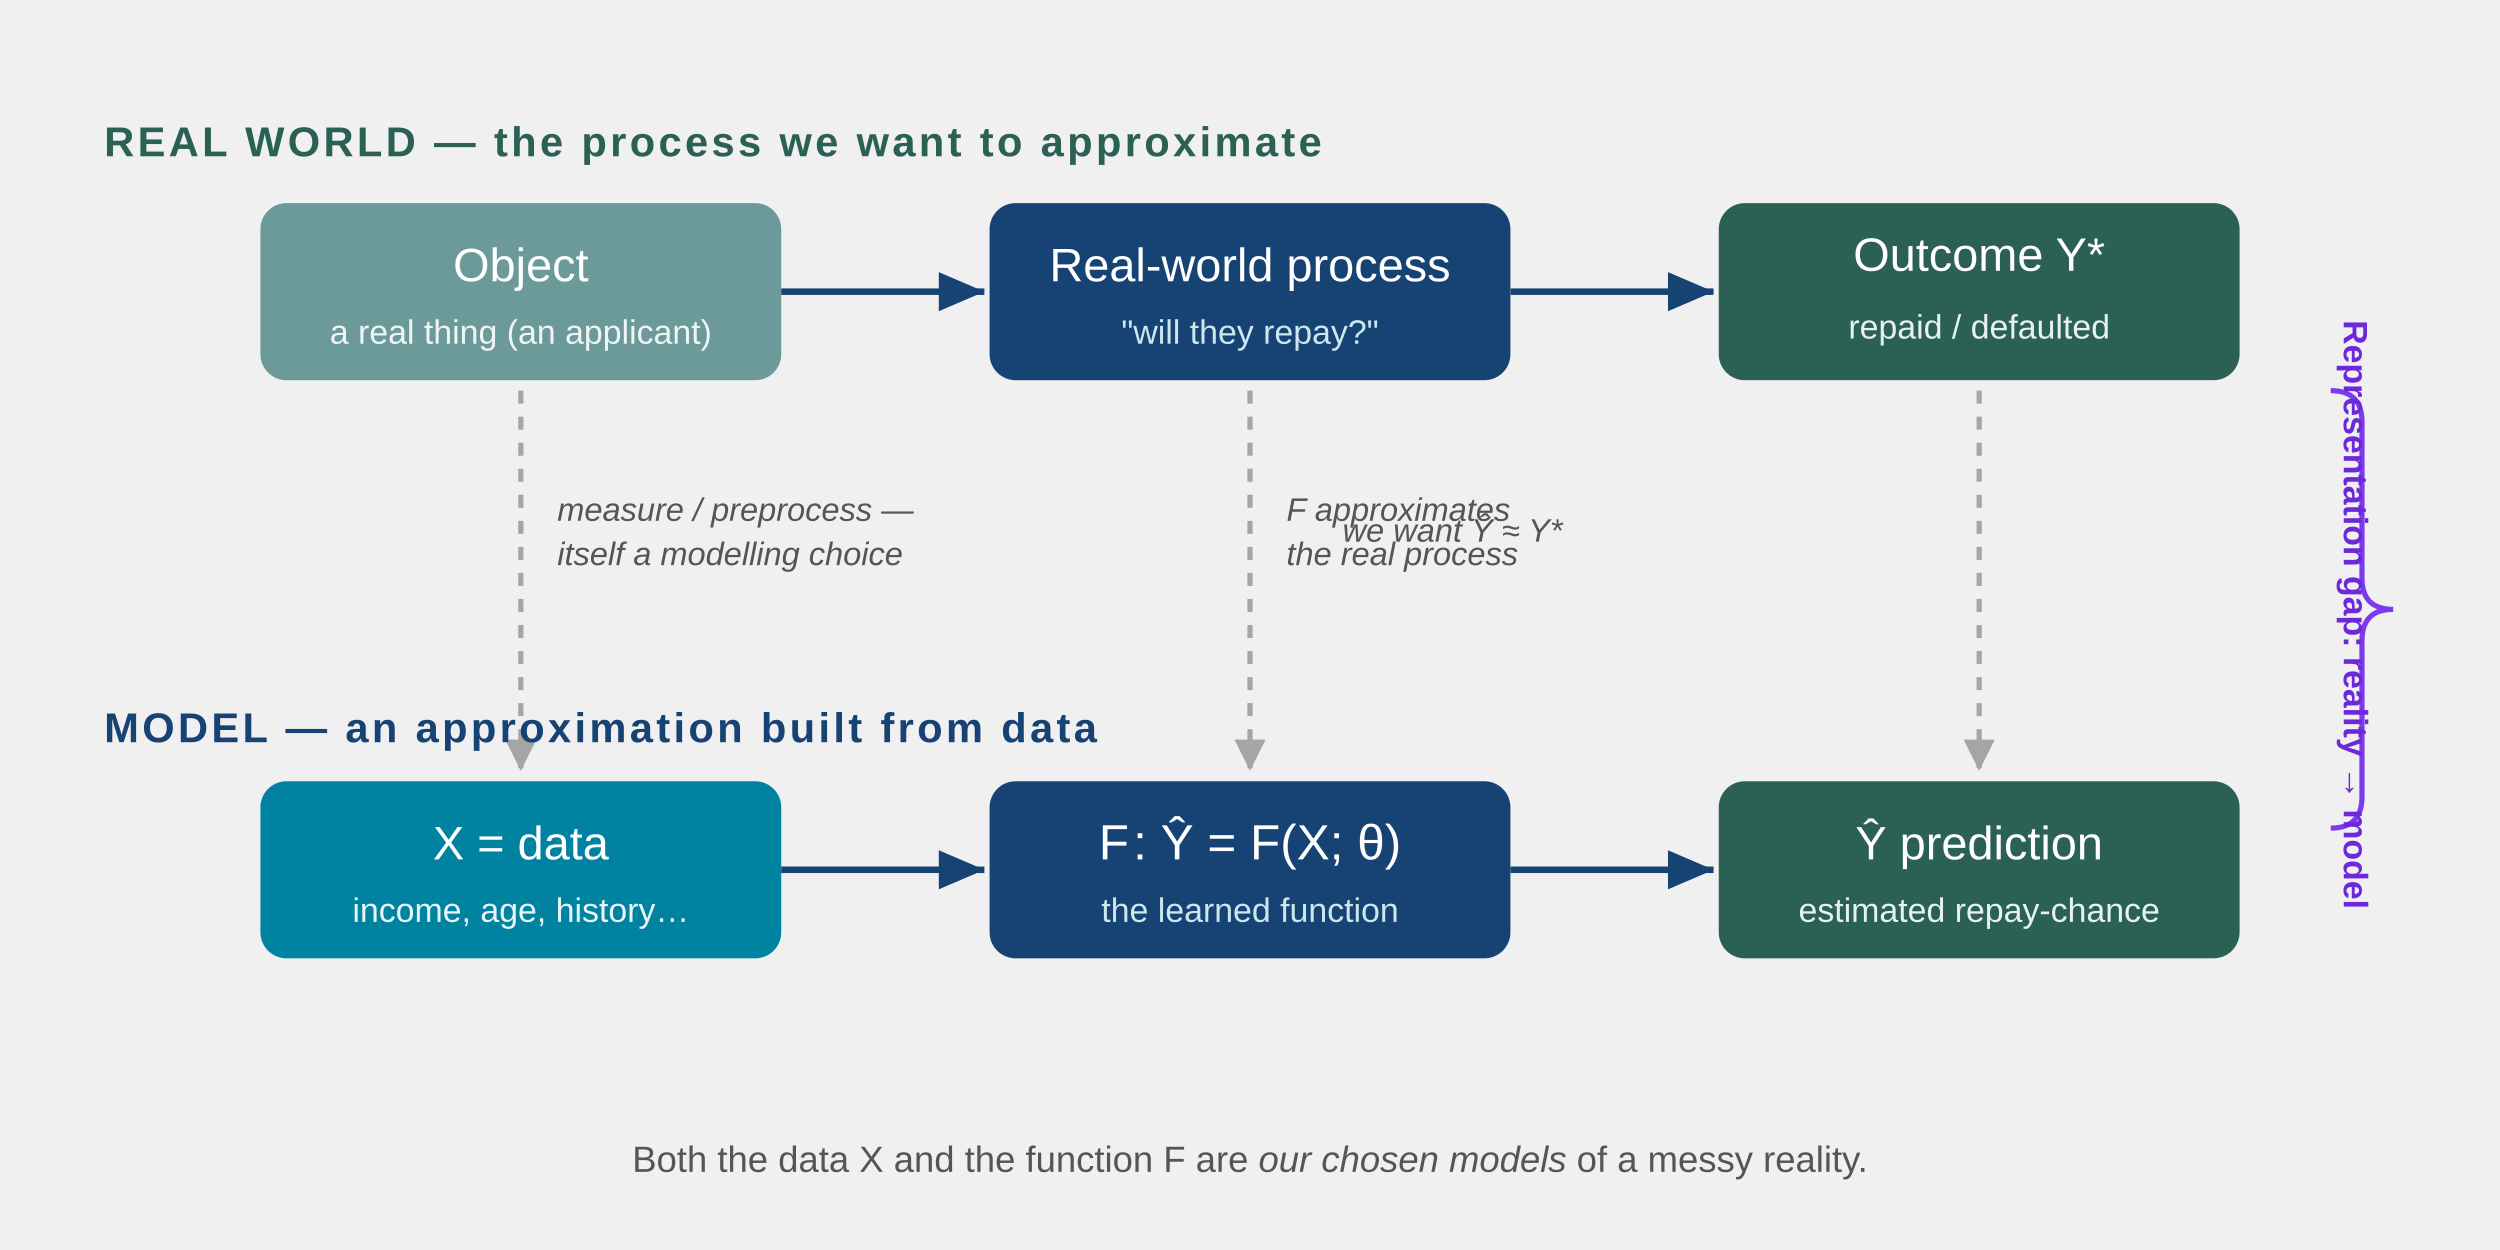
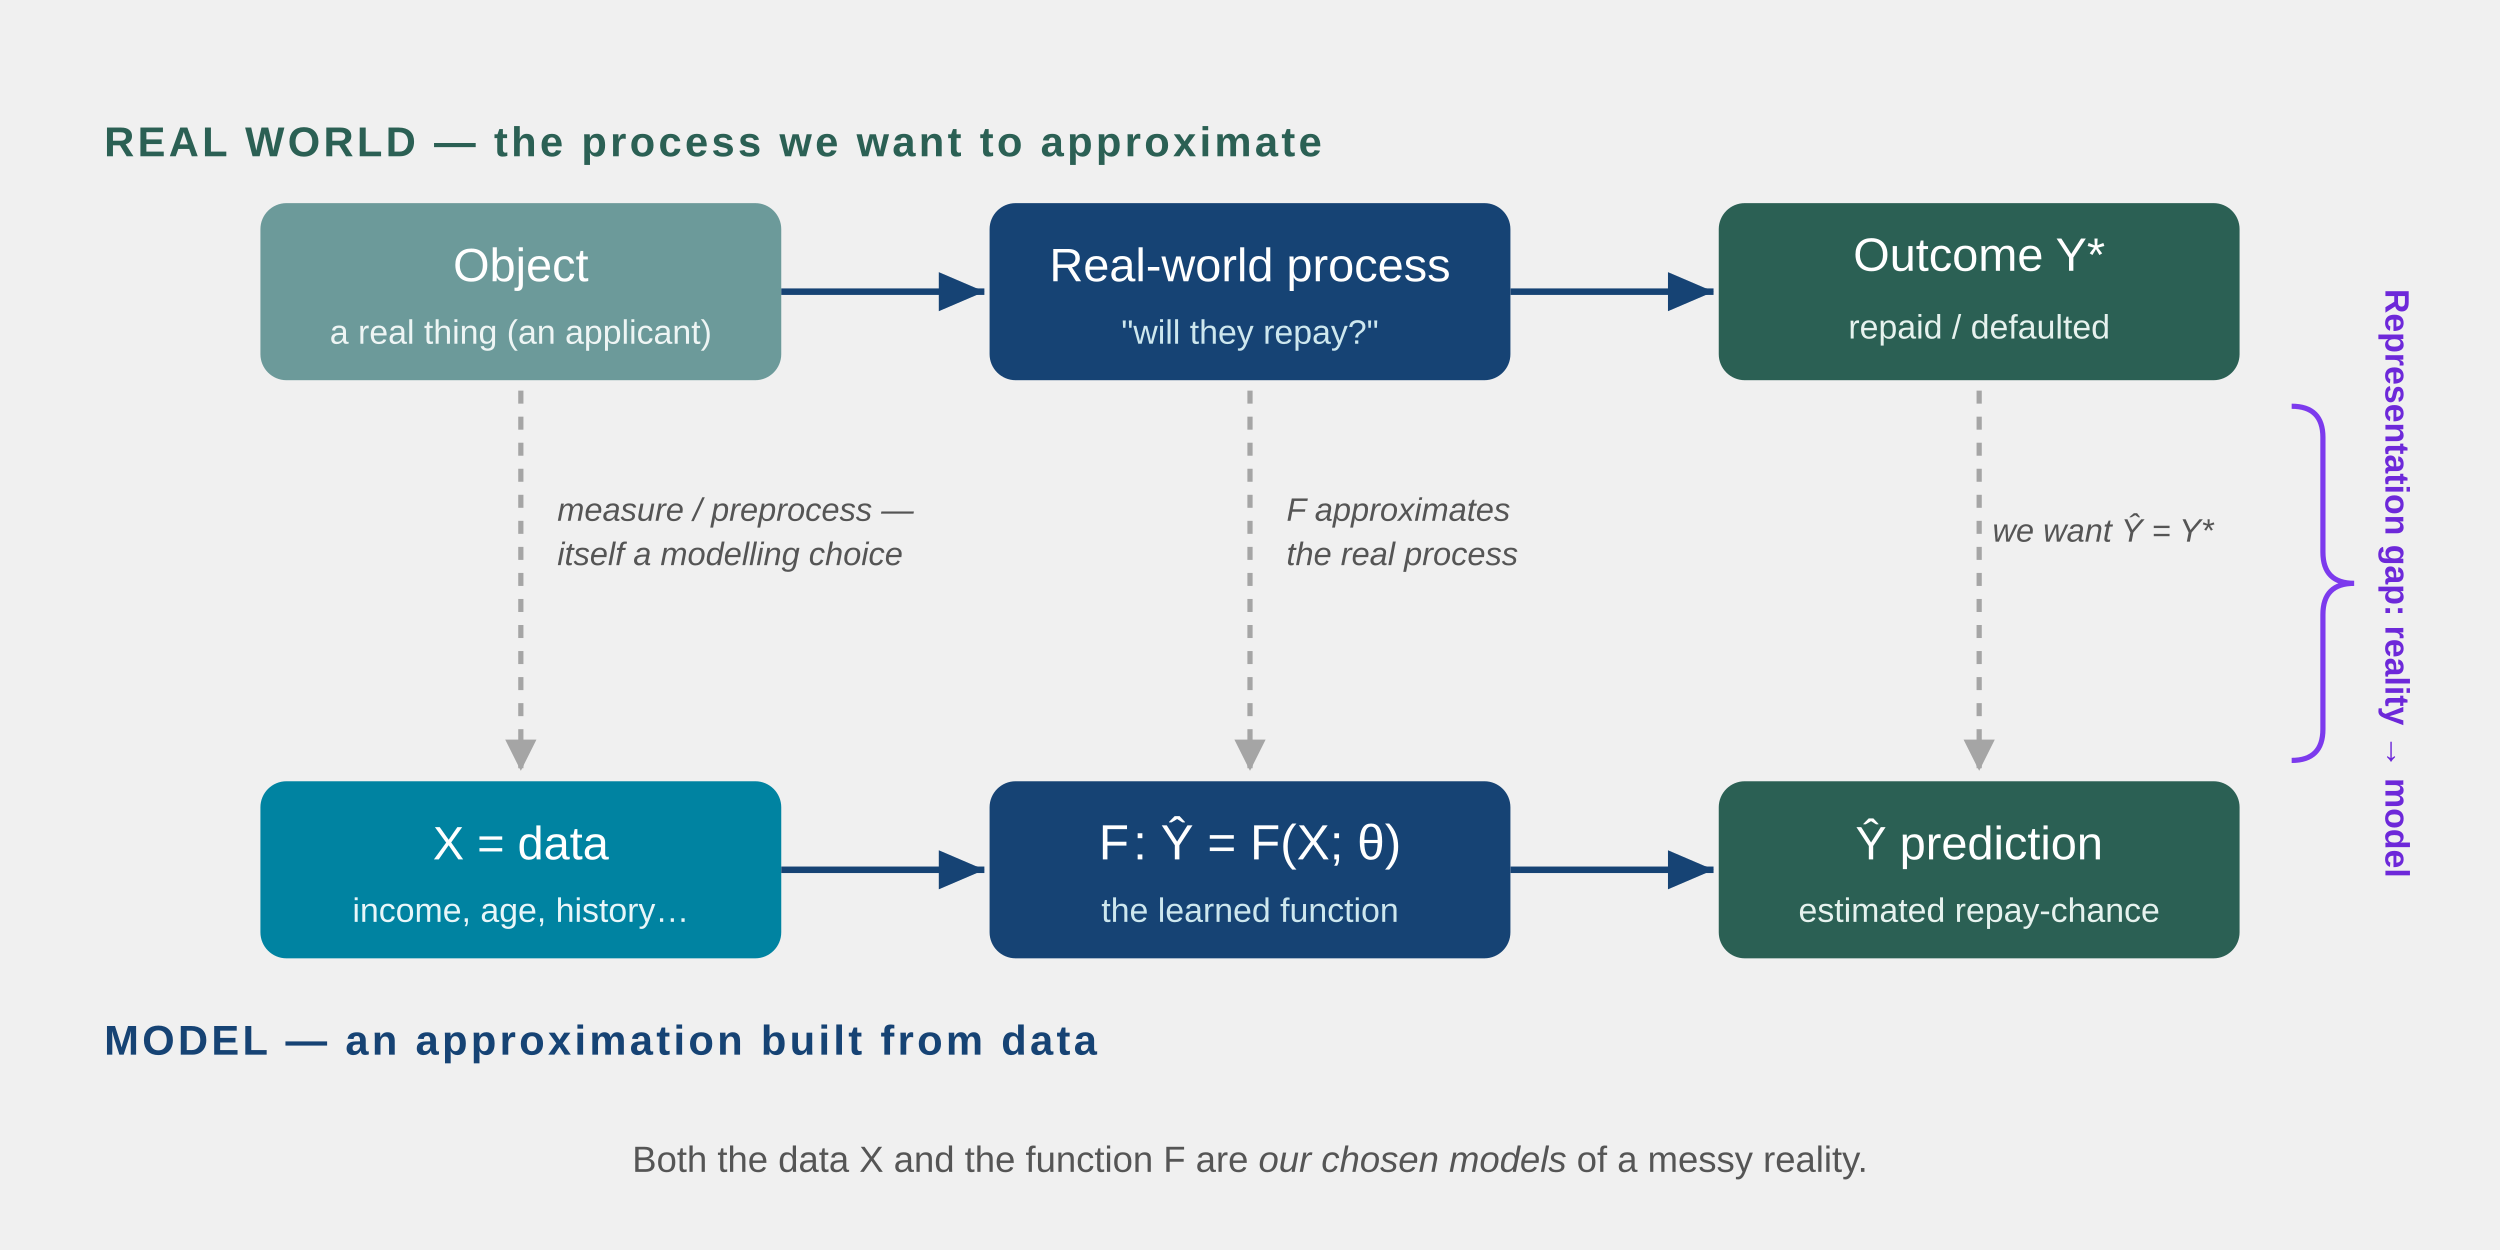
<svg xmlns="http://www.w3.org/2000/svg" viewBox="0 0 960 480" font-family="Arial, Helvetica, sans-serif">
  <defs>
    <marker id="ah" markerWidth="10" markerHeight="10" refX="7" refY="3" orient="auto">
      <path d="M0 0 L7 3 L0 6 z" fill="#164374" />
    </marker>
    <marker id="ahg" markerWidth="9" markerHeight="9" refX="6" refY="3" orient="auto">
      <path d="M0 0 L6 3 L0 6 z" fill="#A5A5A5" />
    </marker>
  </defs>
  <text x="40" y="60" font-size="16" font-weight="700" fill="#2B6054" letter-spacing="0.08em">REAL WORLD — the process we want to approximate</text>
  <g font-size="18" fill="#fff" text-anchor="middle">
    <rect x="100" y="78" width="200" height="68" rx="10" fill="#6C9A9A" />
    <text x="200" y="108">Object</text>
    <text x="200" y="132" font-size="13" fill="#eef5f4">a real thing (an applicant)</text>
    <rect x="380" y="78" width="200" height="68" rx="10" fill="#164374" />
    <text x="480" y="108">Real-world process</text>
    <text x="480" y="132" font-size="13" fill="#cde7ee">"will they repay?"</text>
    <rect x="660" y="78" width="200" height="68" rx="10" fill="#2B6054" />
    <text x="760" y="104">Outcome  Y*</text>
    <text x="760" y="130" font-size="13" fill="#e6f2ee">repaid / defaulted</text>
  </g>
  <g stroke="#164374" stroke-width="2.5" marker-end="url(#ah)">
    <line x1="300" y1="112" x2="378" y2="112" />
    <line x1="580" y1="112" x2="658" y2="112" />
  </g>
  <g stroke="#A5A5A5" stroke-width="2" stroke-dasharray="5 5" marker-end="url(#ahg)">
    <line x1="200" y1="150" x2="200" y2="296" />
    <line x1="480" y1="150" x2="480" y2="296" />
    <line x1="760" y1="150" x2="760" y2="296" />
  </g>
  <g font-size="12.5" fill="#555" font-style="italic">
    <text x="214" y="200">measure / preprocess —</text>
    <text x="214" y="217">itself a modelling choice</text>
    <text x="494" y="200">F approximates</text>
    <text x="494" y="217">the real process</text>
-     <text x="600" y="208" text-anchor="end">we want  Ŷ ≈ Y*</text>
+     <text x="850" y="208" text-anchor="end">we want  Ŷ = Y*</text>
  </g>
-   <text x="40" y="285" font-size="16" font-weight="700" fill="#164374" letter-spacing="0.08em">MODEL — an approximation built from data</text>
+   <text x="40" y="405" font-size="16" font-weight="700" fill="#164374" letter-spacing="0.08em">MODEL — an approximation built from data</text>
  <g font-size="18" fill="#fff" text-anchor="middle">
    <rect x="100" y="300" width="200" height="68" rx="10" fill="#0083A1" />
    <text x="200" y="330">X = data</text>
    <text x="200" y="354" font-size="13" fill="#e8f6f9">income, age, history…</text>
    <rect x="380" y="300" width="200" height="68" rx="10" fill="#164374" />
    <text x="480" y="330" font-size="19">F : Ŷ = F(X; θ)</text>
    <text x="480" y="354" font-size="13" fill="#cde7ee">the learned function</text>
    <rect x="660" y="300" width="200" height="68" rx="10" fill="#2B6054" />
    <text x="760" y="330">Ŷ  prediction</text>
    <text x="760" y="354" font-size="13" fill="#e6f2ee">estimated repay-chance</text>
  </g>
  <g stroke="#164374" stroke-width="2.5" marker-end="url(#ah)">
    <line x1="300" y1="334" x2="378" y2="334" />
    <line x1="580" y1="334" x2="658" y2="334" />
  </g>
-   <path d="M895 150 q12 0 12 12 v60 q0 12 12 12 q-12 0 -12 12 v60 q0 12 -12 12" fill="none" stroke="#7c3aed" stroke-width="2" />
-   <text x="900" y="236" font-size="13" font-weight="700" fill="#6d28d9" transform="rotate(90 900 236)" text-anchor="middle">Representation gap: reality → model</text>
+   <path d="M880 156 q12 0 12 12 v44 q0 12 12 12 q-12 0 -12 12 v44 q0 12 -12 12" fill="none" stroke="#7c3aed" stroke-width="2" />
+   <text x="916" y="224" font-size="13" font-weight="700" fill="#6d28d9" transform="rotate(90 916 224)" text-anchor="middle">Representation gap: reality → model</text>
  <text x="480" y="450" text-anchor="middle" font-size="14" fill="#555">Both the data X and the function F are <tspan font-style="italic">our chosen models</tspan> of a messy reality.</text>
</svg>
